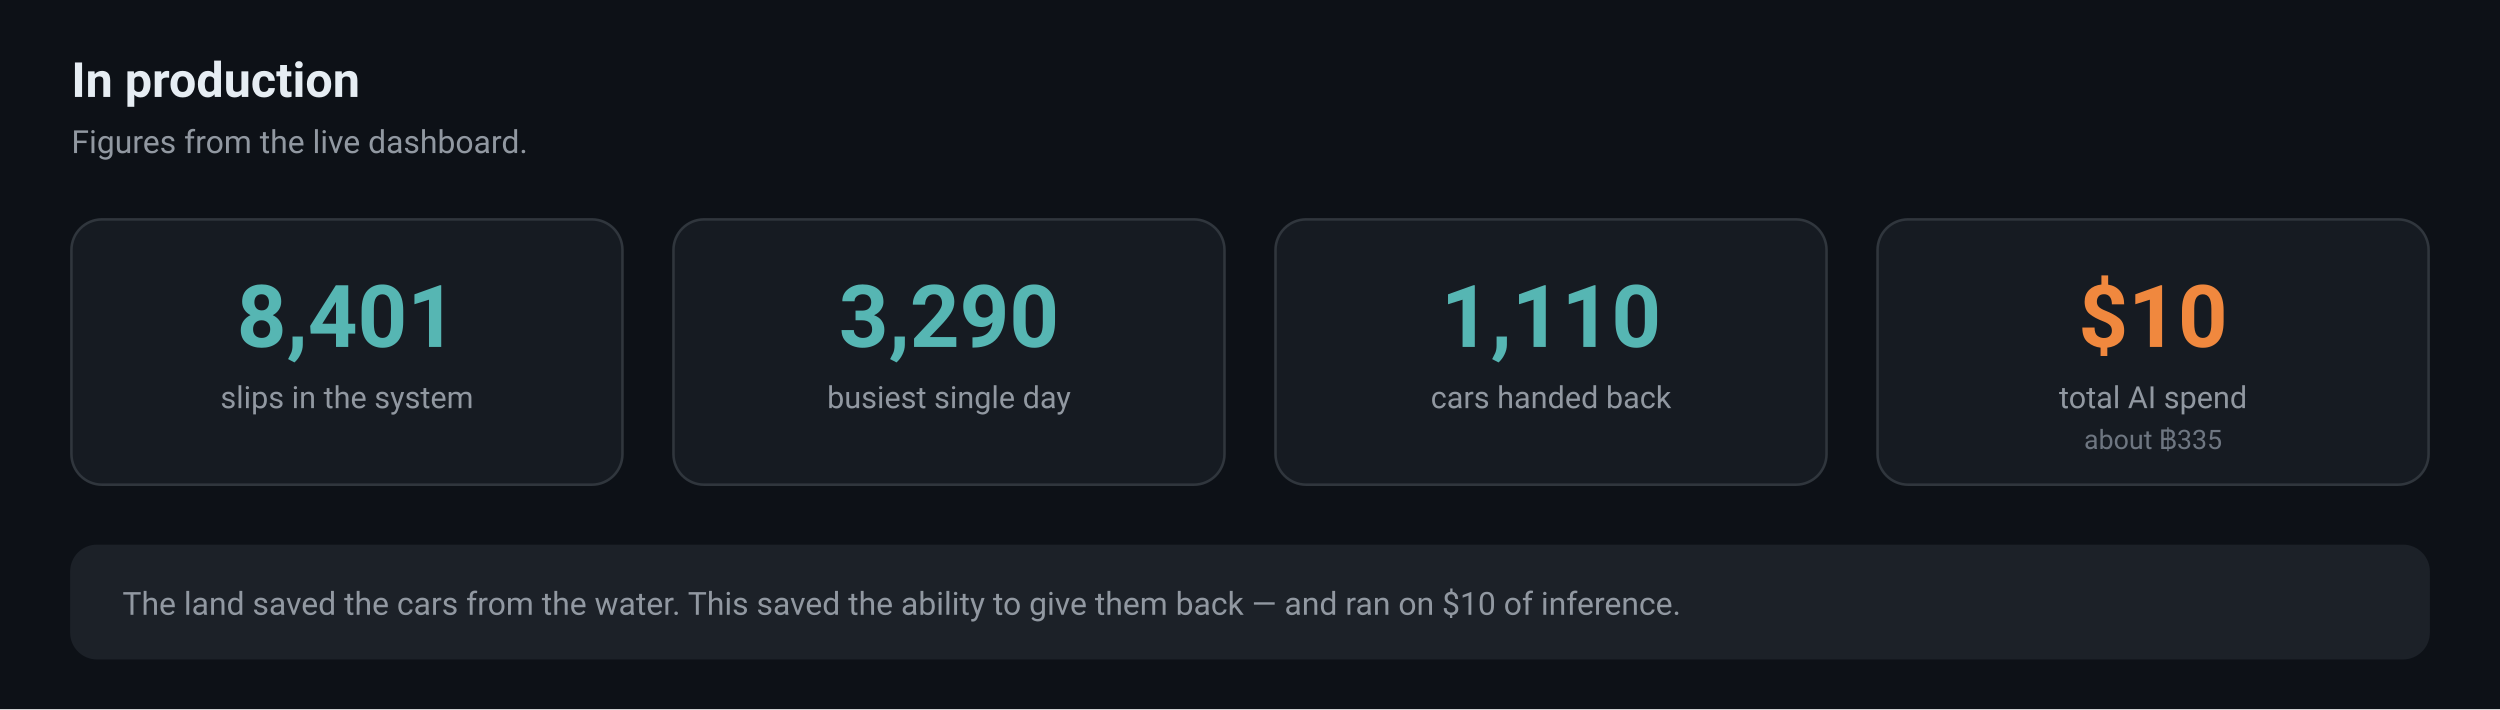
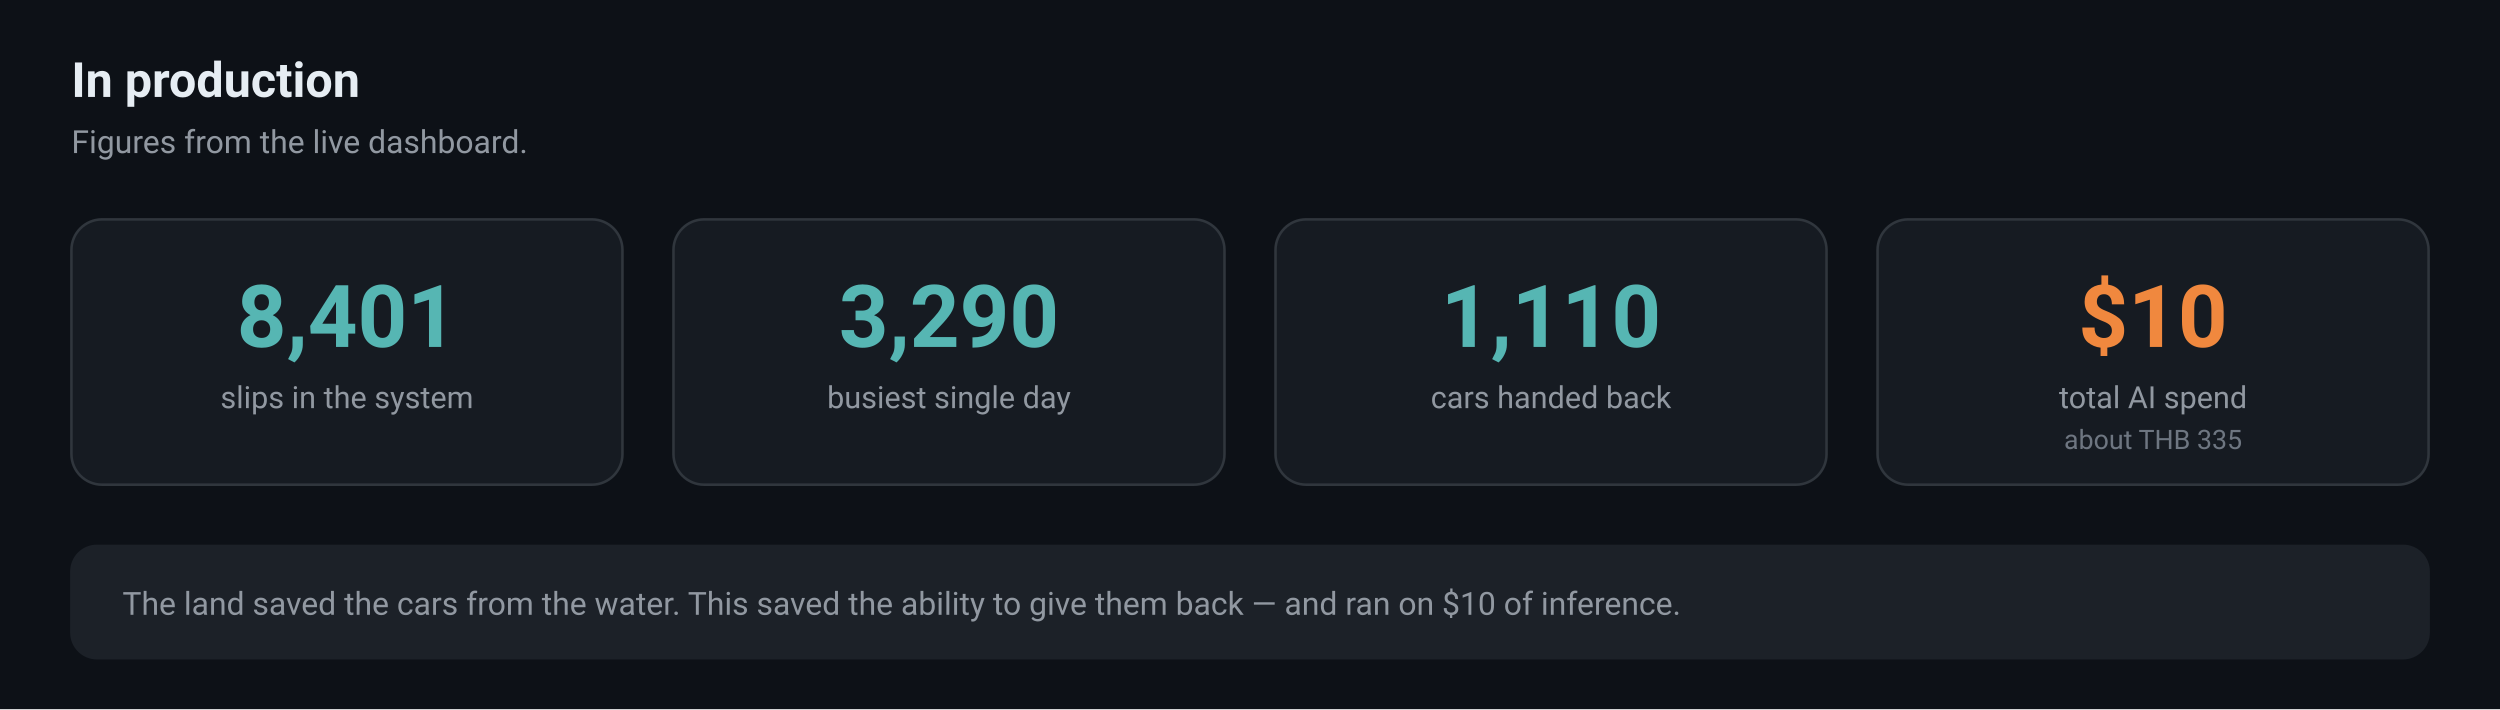
<svg xmlns="http://www.w3.org/2000/svg" width="980" height="278" viewBox="0 0 980 278" role="img">
  <rect width="980" height="278" fill="#0d1117" />
  <text x="28" y="38" font-family="-apple-system, BlinkMacSystemFont, 'Segoe UI', Roboto, Helvetica, Arial, 'Noto Sans Thai', sans-serif" font-size="19" font-weight="700" fill="#e6edf3" text-anchor="start">In production</text>
  <text x="28" y="60" font-family="-apple-system, BlinkMacSystemFont, 'Segoe UI', Roboto, Helvetica, Arial, 'Noto Sans Thai', sans-serif" font-size="12.5" font-weight="400" fill="#9198a1" text-anchor="start">Figures from the live dashboard.</text>
  <rect x="28.0" y="86" width="216.0" height="104" rx="12" fill="#161b22" stroke="#30363d" stroke-width="1" />
  <text x="136.0" y="136" font-family="-apple-system, BlinkMacSystemFont, 'Segoe UI', Roboto, Helvetica, Arial, 'Noto Sans Thai', sans-serif" font-size="34" font-weight="700" fill="#56b6b3" text-anchor="middle">8,401</text>
  <text x="136.0" y="160" font-family="-apple-system, BlinkMacSystemFont, 'Segoe UI', Roboto, Helvetica, Arial, 'Noto Sans Thai', sans-serif" font-size="12" font-weight="400" fill="#9198a1" text-anchor="middle">slips in the system</text>
  <rect x="264.0" y="86" width="216.0" height="104" rx="12" fill="#161b22" stroke="#30363d" stroke-width="1" />
  <text x="372.0" y="136" font-family="-apple-system, BlinkMacSystemFont, 'Segoe UI', Roboto, Helvetica, Arial, 'Noto Sans Thai', sans-serif" font-size="34" font-weight="700" fill="#56b6b3" text-anchor="middle">3,290</text>
  <text x="372.0" y="160" font-family="-apple-system, BlinkMacSystemFont, 'Segoe UI', Roboto, Helvetica, Arial, 'Noto Sans Thai', sans-serif" font-size="12" font-weight="400" fill="#9198a1" text-anchor="middle">busiest single day</text>
  <rect x="500.0" y="86" width="216.0" height="104" rx="12" fill="#161b22" stroke="#30363d" stroke-width="1" />
  <text x="608.0" y="136" font-family="-apple-system, BlinkMacSystemFont, 'Segoe UI', Roboto, Helvetica, Arial, 'Noto Sans Thai', sans-serif" font-size="34" font-weight="700" fill="#56b6b3" text-anchor="middle">1,110</text>
  <text x="608.0" y="160" font-family="-apple-system, BlinkMacSystemFont, 'Segoe UI', Roboto, Helvetica, Arial, 'Noto Sans Thai', sans-serif" font-size="12" font-weight="400" fill="#9198a1" text-anchor="middle">cars handed back</text>
  <rect x="736.0" y="86" width="216.0" height="104" rx="12" fill="#161b22" stroke="#30363d" stroke-width="1" />
  <text x="844.0" y="136" font-family="-apple-system, BlinkMacSystemFont, 'Segoe UI', Roboto, Helvetica, Arial, 'Noto Sans Thai', sans-serif" font-size="34" font-weight="700" fill="#f0883e" text-anchor="middle">$10</text>
  <text x="844.0" y="160" font-family="-apple-system, BlinkMacSystemFont, 'Segoe UI', Roboto, Helvetica, Arial, 'Noto Sans Thai', sans-serif" font-size="12" font-weight="400" fill="#9198a1" text-anchor="middle">total AI spend</text>
-   <text x="844.0" y="176" font-family="-apple-system, BlinkMacSystemFont, 'Segoe UI', Roboto, Helvetica, Arial, 'Noto Sans Thai', sans-serif" font-size="10.5" font-weight="400" fill="#6e7681" text-anchor="middle">about ฿335</text>
+   <text x="844.0" y="176" font-family="-apple-system, BlinkMacSystemFont, 'Segoe UI', Roboto, Helvetica, Arial, 'Noto Sans Thai', sans-serif" font-size="10.5" font-weight="400" fill="#6e7681" text-anchor="middle">about THB 335</text>
  <rect x="28" y="214" width="924" height="44" rx="10" fill="#1c2128" stroke="#1c2128" stroke-width="1" />
  <text x="48" y="241" font-family="-apple-system, BlinkMacSystemFont, 'Segoe UI', Roboto, Helvetica, Arial, 'Noto Sans Thai', sans-serif" font-size="12.5" font-weight="400" fill="#9198a1" text-anchor="start">The land saved the cars from the water. This saved the ability to give them back — and ran on $10 of inference.</text>
</svg>
